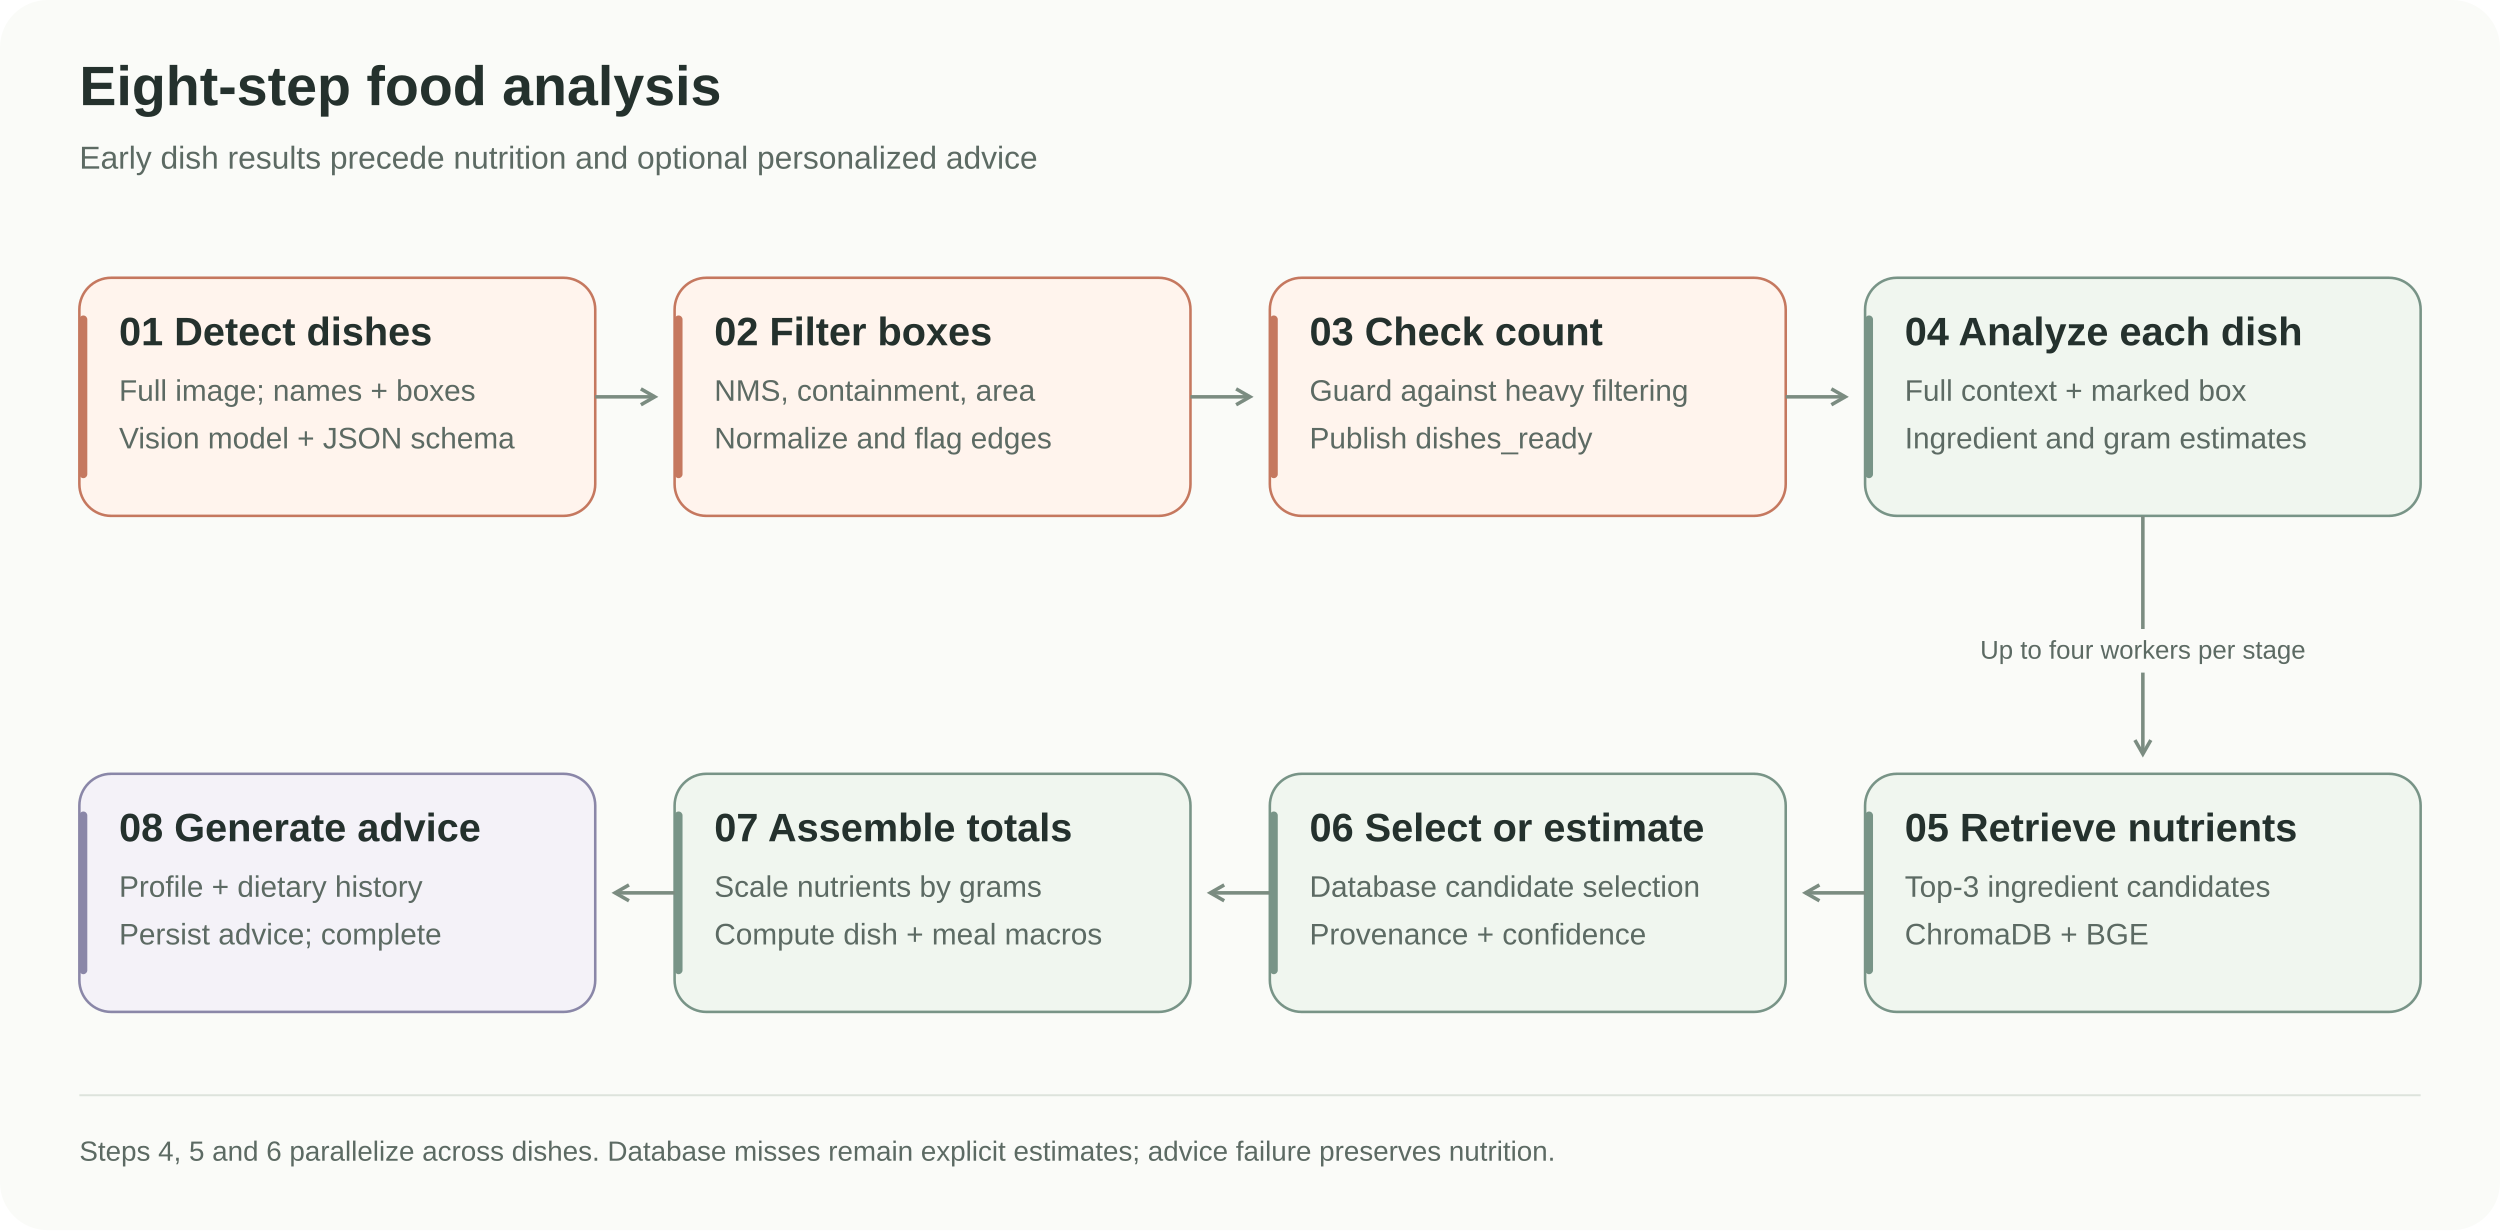
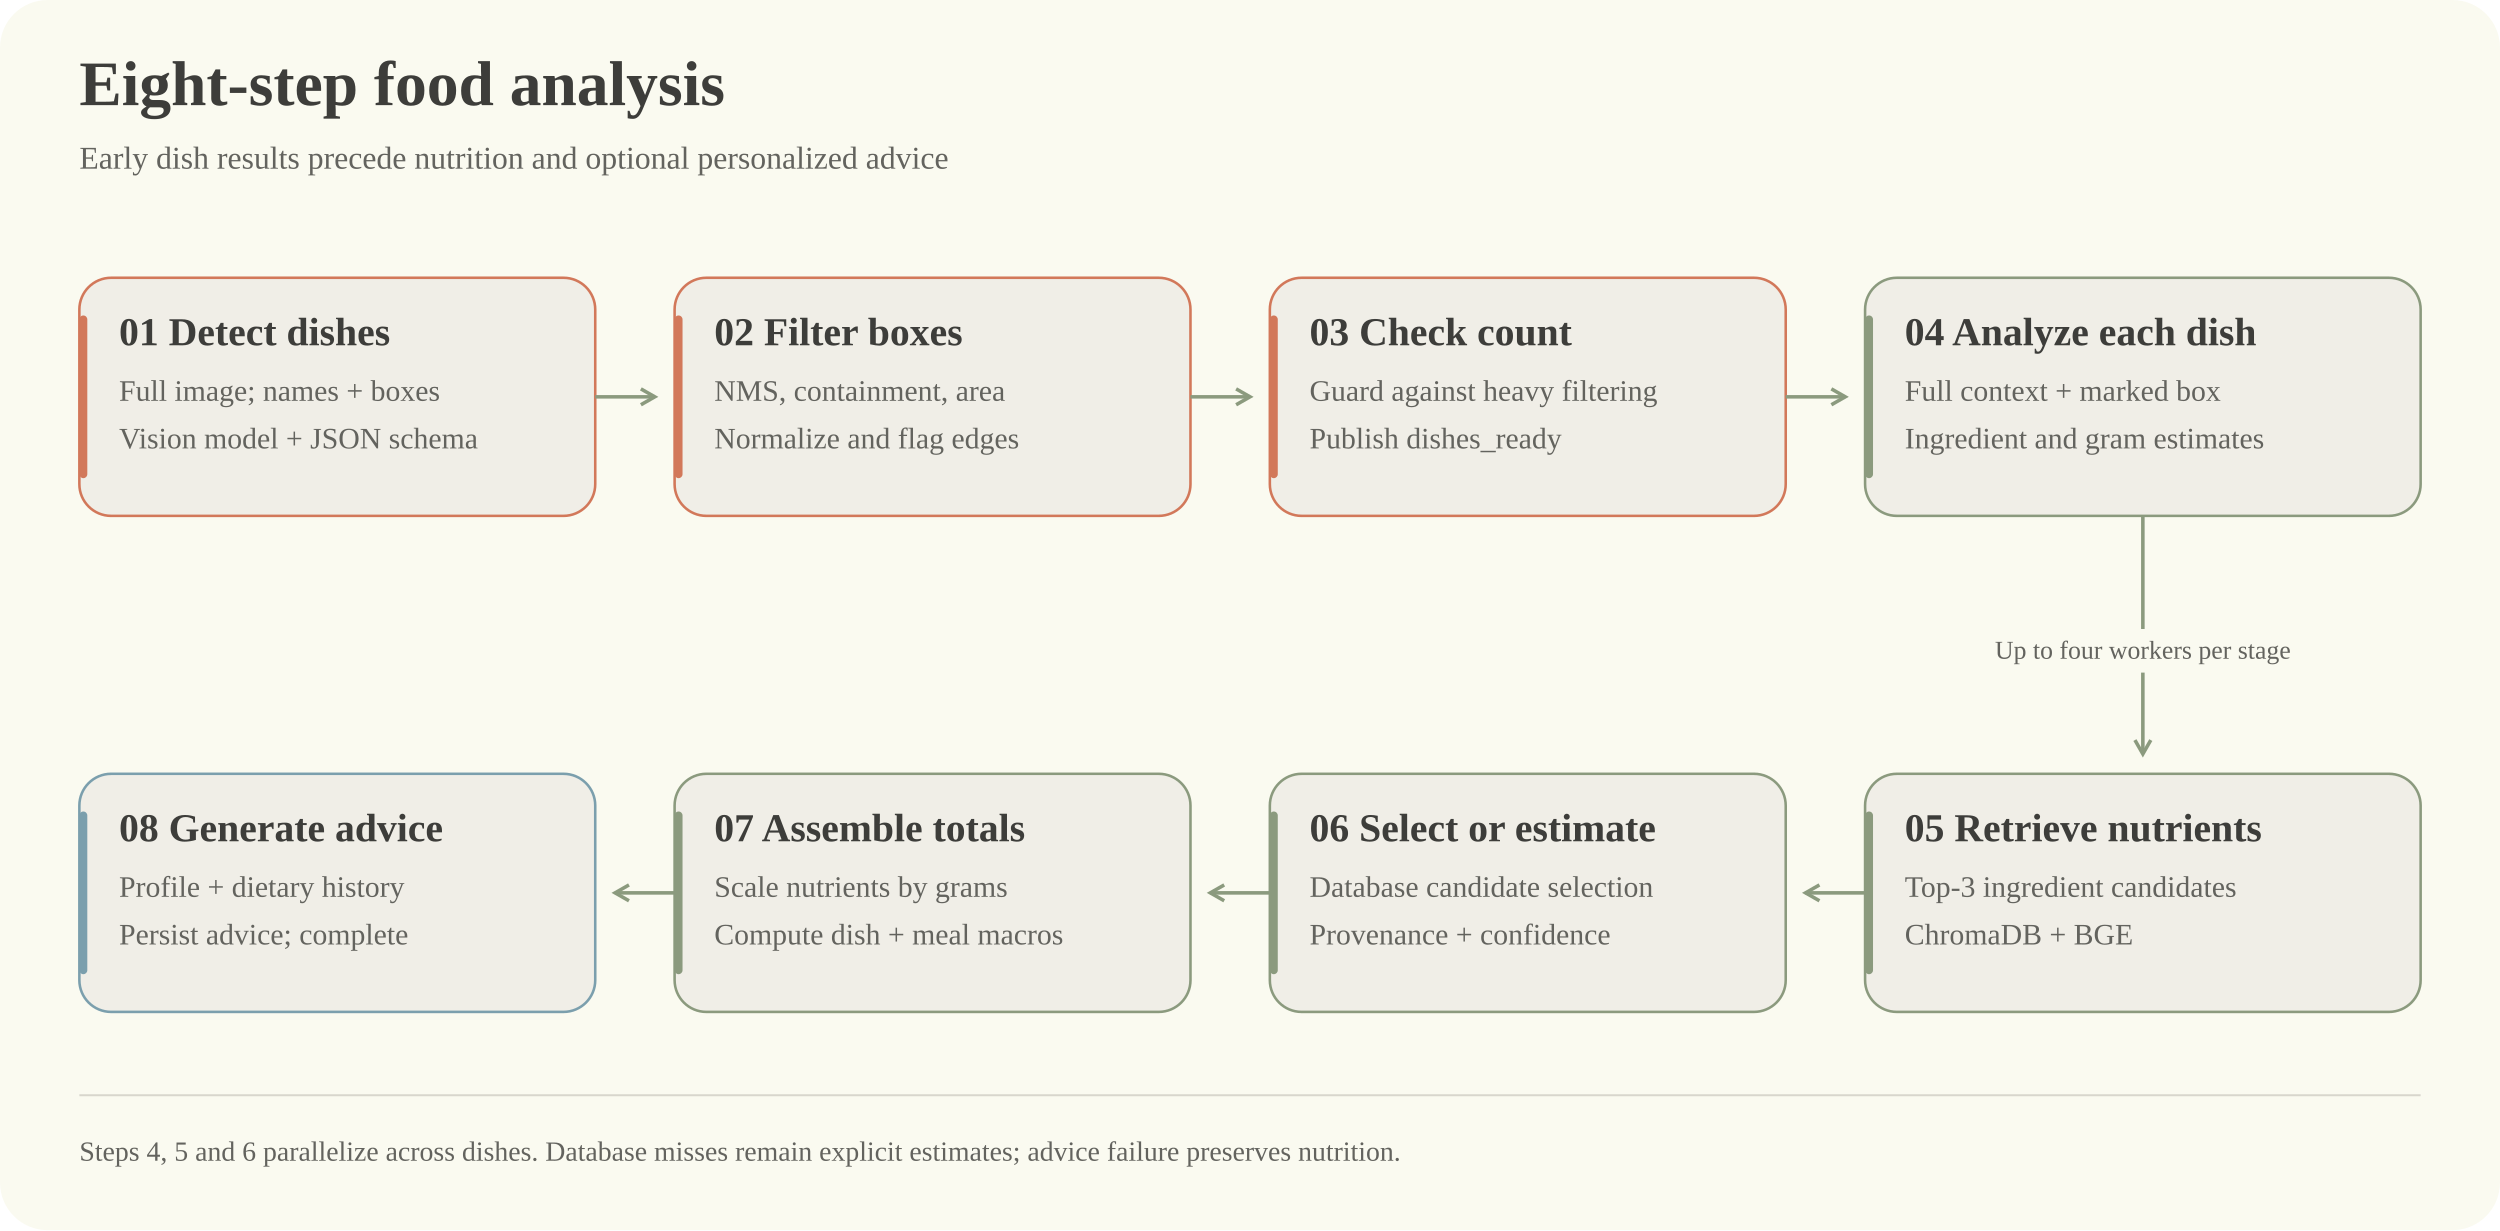
- <svg xmlns="http://www.w3.org/2000/svg" width="1260" height="620" viewBox="0 0 1260 620" content="&lt;mxGraphModel adaptiveColors=&quot;auto&quot; grid=&quot;1&quot; gridSize=&quot;10&quot; page=&quot;1&quot; pageWidth=&quot;1260&quot; pageHeight=&quot;620&quot; background=&quot;#fafbf8&quot;&gt;&lt;root&gt;&lt;mxCell id=&quot;0&quot; /&gt;&lt;mxCell id=&quot;1&quot; parent=&quot;0&quot; /&gt;&lt;mxCell id=&quot;s1&quot; value=&quot;&amp;lt;b&amp;gt;01  Detect dishes&amp;lt;/b&amp;gt;&amp;lt;br/&amp;gt;Full image; names + boxes&amp;lt;br/&amp;gt;Vision model + JSON schema&quot; parent=&quot;1&quot; vertex=&quot;1&quot; style=&quot;rounded=1;whiteSpace=wrap;html=1;fillColor=#fff4ed;strokeColor=#c5785f;fontColor=#24312d;fontSize=16;align=left;verticalAlign=middle;spacing=20;&quot;&gt;&lt;mxGeometry as=&quot;geometry&quot; x=&quot;40&quot; y=&quot;140&quot; width=&quot;260&quot; height=&quot;120&quot; /&gt;&lt;/mxCell&gt;&lt;mxCell id=&quot;s2&quot; value=&quot;&amp;lt;b&amp;gt;02  Filter boxes&amp;lt;/b&amp;gt;&amp;lt;br/&amp;gt;NMS, containment, area&amp;lt;br/&amp;gt;Normalize and flag edges&quot; parent=&quot;1&quot; vertex=&quot;1&quot; style=&quot;rounded=1;whiteSpace=wrap;html=1;fillColor=#fff4ed;strokeColor=#c5785f;fontColor=#24312d;fontSize=16;align=left;verticalAlign=middle;spacing=20;&quot;&gt;&lt;mxGeometry as=&quot;geometry&quot; x=&quot;340&quot; y=&quot;140&quot; width=&quot;260&quot; height=&quot;120&quot; /&gt;&lt;/mxCell&gt;&lt;mxCell id=&quot;s3&quot; value=&quot;&amp;lt;b&amp;gt;03  Check count&amp;lt;/b&amp;gt;&amp;lt;br/&amp;gt;Guard against heavy filtering&amp;lt;br/&amp;gt;Publish dishes_ready&quot; parent=&quot;1&quot; vertex=&quot;1&quot; style=&quot;rounded=1;whiteSpace=wrap;html=1;fillColor=#fff4ed;strokeColor=#c5785f;fontColor=#24312d;fontSize=16;align=left;verticalAlign=middle;spacing=20;&quot;&gt;&lt;mxGeometry as=&quot;geometry&quot; x=&quot;640&quot; y=&quot;140&quot; width=&quot;260&quot; height=&quot;120&quot; /&gt;&lt;/mxCell&gt;&lt;mxCell id=&quot;s4&quot; value=&quot;&amp;lt;b&amp;gt;04  Analyze each dish&amp;lt;/b&amp;gt;&amp;lt;br/&amp;gt;Full context + marked box&amp;lt;br/&amp;gt;Ingredient and gram estimates&quot; parent=&quot;1&quot; vertex=&quot;1&quot; style=&quot;rounded=1;whiteSpace=wrap;html=1;fillColor=#f0f6ef;strokeColor=#789487;fontColor=#24312d;fontSize=16;align=left;verticalAlign=middle;spacing=20;&quot;&gt;&lt;mxGeometry as=&quot;geometry&quot; x=&quot;940&quot; y=&quot;140&quot; width=&quot;280&quot; height=&quot;120&quot; /&gt;&lt;/mxCell&gt;&lt;mxCell id=&quot;s5&quot; value=&quot;&amp;lt;b&amp;gt;05  Retrieve nutrients&amp;lt;/b&amp;gt;&amp;lt;br/&amp;gt;Top-3 ingredient candidates&amp;lt;br/&amp;gt;ChromaDB + BGE&quot; parent=&quot;1&quot; vertex=&quot;1&quot; style=&quot;rounded=1;whiteSpace=wrap;html=1;fillColor=#f0f6ef;strokeColor=#789487;fontColor=#24312d;fontSize=16;align=left;verticalAlign=middle;spacing=20;&quot;&gt;&lt;mxGeometry as=&quot;geometry&quot; x=&quot;940&quot; y=&quot;390&quot; width=&quot;280&quot; height=&quot;120&quot; /&gt;&lt;/mxCell&gt;&lt;mxCell id=&quot;s6&quot; value=&quot;&amp;lt;b&amp;gt;06  Select or estimate&amp;lt;/b&amp;gt;&amp;lt;br/&amp;gt;Database candidate selection&amp;lt;br/&amp;gt;Provenance + confidence&quot; parent=&quot;1&quot; vertex=&quot;1&quot; style=&quot;rounded=1;whiteSpace=wrap;html=1;fillColor=#f0f6ef;strokeColor=#789487;fontColor=#24312d;fontSize=16;align=left;verticalAlign=middle;spacing=20;&quot;&gt;&lt;mxGeometry as=&quot;geometry&quot; x=&quot;640&quot; y=&quot;390&quot; width=&quot;260&quot; height=&quot;120&quot; /&gt;&lt;/mxCell&gt;&lt;mxCell id=&quot;s7&quot; value=&quot;&amp;lt;b&amp;gt;07  Assemble totals&amp;lt;/b&amp;gt;&amp;lt;br/&amp;gt;Scale nutrients by grams&amp;lt;br/&amp;gt;Compute dish + meal macros&quot; parent=&quot;1&quot; vertex=&quot;1&quot; style=&quot;rounded=1;whiteSpace=wrap;html=1;fillColor=#f0f6ef;strokeColor=#789487;fontColor=#24312d;fontSize=16;align=left;verticalAlign=middle;spacing=20;&quot;&gt;&lt;mxGeometry as=&quot;geometry&quot; x=&quot;340&quot; y=&quot;390&quot; width=&quot;260&quot; height=&quot;120&quot; /&gt;&lt;/mxCell&gt;&lt;mxCell id=&quot;s8&quot; value=&quot;&amp;lt;b&amp;gt;08  Generate advice&amp;lt;/b&amp;gt;&amp;lt;br/&amp;gt;Profile + dietary history&amp;lt;br/&amp;gt;Persist advice; complete&quot; parent=&quot;1&quot; vertex=&quot;1&quot; style=&quot;rounded=1;whiteSpace=wrap;html=1;fillColor=#f4f2f8;strokeColor=#8a87a8;fontColor=#24312d;fontSize=16;align=left;verticalAlign=middle;spacing=20;&quot;&gt;&lt;mxGeometry as=&quot;geometry&quot; x=&quot;40&quot; y=&quot;390&quot; width=&quot;260&quot; height=&quot;120&quot; /&gt;&lt;/mxCell&gt;&lt;mxCell id=&quot;e0&quot; value=&quot;&quot; parent=&quot;1&quot; edge=&quot;1&quot; source=&quot;s1&quot; target=&quot;s2&quot; style=&quot;edgeStyle=orthogonalEdgeStyle;rounded=1;html=1;strokeColor=#7b8c81;fontColor=#5c6a63;fontSize=13;&quot;&gt;&lt;mxGeometry as=&quot;geometry&quot; relative=&quot;1&quot; /&gt;&lt;/mxCell&gt;&lt;mxCell id=&quot;e1&quot; value=&quot;&quot; parent=&quot;1&quot; edge=&quot;1&quot; source=&quot;s2&quot; target=&quot;s3&quot; style=&quot;edgeStyle=orthogonalEdgeStyle;rounded=1;html=1;strokeColor=#7b8c81;fontColor=#5c6a63;fontSize=13;&quot;&gt;&lt;mxGeometry as=&quot;geometry&quot; relative=&quot;1&quot; /&gt;&lt;/mxCell&gt;&lt;mxCell id=&quot;e2&quot; value=&quot;&quot; parent=&quot;1&quot; edge=&quot;1&quot; source=&quot;s3&quot; target=&quot;s4&quot; style=&quot;edgeStyle=orthogonalEdgeStyle;rounded=1;html=1;strokeColor=#7b8c81;fontColor=#5c6a63;fontSize=13;&quot;&gt;&lt;mxGeometry as=&quot;geometry&quot; relative=&quot;1&quot; /&gt;&lt;/mxCell&gt;&lt;mxCell id=&quot;e3&quot; value=&quot;Up to four workers per stage&quot; parent=&quot;1&quot; edge=&quot;1&quot; source=&quot;s4&quot; target=&quot;s5&quot; style=&quot;edgeStyle=orthogonalEdgeStyle;rounded=1;html=1;strokeColor=#7b8c81;fontColor=#5c6a63;fontSize=13;&quot;&gt;&lt;mxGeometry as=&quot;geometry&quot; relative=&quot;1&quot; /&gt;&lt;/mxCell&gt;&lt;mxCell id=&quot;e4&quot; value=&quot;&quot; parent=&quot;1&quot; edge=&quot;1&quot; source=&quot;s5&quot; target=&quot;s6&quot; style=&quot;edgeStyle=orthogonalEdgeStyle;rounded=1;html=1;strokeColor=#7b8c81;fontColor=#5c6a63;fontSize=13;&quot;&gt;&lt;mxGeometry as=&quot;geometry&quot; relative=&quot;1&quot; /&gt;&lt;/mxCell&gt;&lt;mxCell id=&quot;e5&quot; value=&quot;&quot; parent=&quot;1&quot; edge=&quot;1&quot; source=&quot;s6&quot; target=&quot;s7&quot; style=&quot;edgeStyle=orthogonalEdgeStyle;rounded=1;html=1;strokeColor=#7b8c81;fontColor=#5c6a63;fontSize=13;&quot;&gt;&lt;mxGeometry as=&quot;geometry&quot; relative=&quot;1&quot; /&gt;&lt;/mxCell&gt;&lt;mxCell id=&quot;e6&quot; value=&quot;&quot; parent=&quot;1&quot; edge=&quot;1&quot; source=&quot;s7&quot; target=&quot;s8&quot; style=&quot;edgeStyle=orthogonalEdgeStyle;rounded=1;html=1;strokeColor=#7b8c81;fontColor=#5c6a63;fontSize=13;&quot;&gt;&lt;mxGeometry as=&quot;geometry&quot; relative=&quot;1&quot; /&gt;&lt;/mxCell&gt;&lt;/root&gt;&lt;/mxGraphModel&gt;" role="img" aria-labelledby="title desc">
+ <svg xmlns="http://www.w3.org/2000/svg" width="1260" height="620" viewBox="0 0 1260 620" content="&lt;mxGraphModel adaptiveColors=&quot;auto&quot; grid=&quot;1&quot; gridSize=&quot;10&quot; page=&quot;1&quot; pageWidth=&quot;1260&quot; pageHeight=&quot;620&quot; background=&quot;#fafaf0&quot;&gt;&lt;root&gt;&lt;mxCell id=&quot;0&quot; /&gt;&lt;mxCell id=&quot;1&quot; parent=&quot;0&quot; /&gt;&lt;mxCell id=&quot;s1&quot; value=&quot;&amp;lt;b&amp;gt;01  Detect dishes&amp;lt;/b&amp;gt;&amp;lt;br/&amp;gt;Full image; names + boxes&amp;lt;br/&amp;gt;Vision model + JSON schema&quot; parent=&quot;1&quot; vertex=&quot;1&quot; style=&quot;rounded=1;whiteSpace=wrap;html=1;fillColor=#f0eee7;strokeColor=#d2785a;fontColor=#3d3d3a;fontSize=16;fontFamily=Georgia;align=left;verticalAlign=middle;spacing=20;&quot;&gt;&lt;mxGeometry as=&quot;geometry&quot; x=&quot;40&quot; y=&quot;140&quot; width=&quot;260&quot; height=&quot;120&quot; /&gt;&lt;/mxCell&gt;&lt;mxCell id=&quot;s2&quot; value=&quot;&amp;lt;b&amp;gt;02  Filter boxes&amp;lt;/b&amp;gt;&amp;lt;br/&amp;gt;NMS, containment, area&amp;lt;br/&amp;gt;Normalize and flag edges&quot; parent=&quot;1&quot; vertex=&quot;1&quot; style=&quot;rounded=1;whiteSpace=wrap;html=1;fillColor=#f0eee7;strokeColor=#d2785a;fontColor=#3d3d3a;fontSize=16;fontFamily=Georgia;align=left;verticalAlign=middle;spacing=20;&quot;&gt;&lt;mxGeometry as=&quot;geometry&quot; x=&quot;340&quot; y=&quot;140&quot; width=&quot;260&quot; height=&quot;120&quot; /&gt;&lt;/mxCell&gt;&lt;mxCell id=&quot;s3&quot; value=&quot;&amp;lt;b&amp;gt;03  Check count&amp;lt;/b&amp;gt;&amp;lt;br/&amp;gt;Guard against heavy filtering&amp;lt;br/&amp;gt;Publish dishes_ready&quot; parent=&quot;1&quot; vertex=&quot;1&quot; style=&quot;rounded=1;whiteSpace=wrap;html=1;fillColor=#f0eee7;strokeColor=#d2785a;fontColor=#3d3d3a;fontSize=16;fontFamily=Georgia;align=left;verticalAlign=middle;spacing=20;&quot;&gt;&lt;mxGeometry as=&quot;geometry&quot; x=&quot;640&quot; y=&quot;140&quot; width=&quot;260&quot; height=&quot;120&quot; /&gt;&lt;/mxCell&gt;&lt;mxCell id=&quot;s4&quot; value=&quot;&amp;lt;b&amp;gt;04  Analyze each dish&amp;lt;/b&amp;gt;&amp;lt;br/&amp;gt;Full context + marked box&amp;lt;br/&amp;gt;Ingredient and gram estimates&quot; parent=&quot;1&quot; vertex=&quot;1&quot; style=&quot;rounded=1;whiteSpace=wrap;html=1;fillColor=#f0eee7;strokeColor=#8b9a7e;fontColor=#3d3d3a;fontSize=16;fontFamily=Georgia;align=left;verticalAlign=middle;spacing=20;&quot;&gt;&lt;mxGeometry as=&quot;geometry&quot; x=&quot;940&quot; y=&quot;140&quot; width=&quot;280&quot; height=&quot;120&quot; /&gt;&lt;/mxCell&gt;&lt;mxCell id=&quot;s5&quot; value=&quot;&amp;lt;b&amp;gt;05  Retrieve nutrients&amp;lt;/b&amp;gt;&amp;lt;br/&amp;gt;Top-3 ingredient candidates&amp;lt;br/&amp;gt;ChromaDB + BGE&quot; parent=&quot;1&quot; vertex=&quot;1&quot; style=&quot;rounded=1;whiteSpace=wrap;html=1;fillColor=#f0eee7;strokeColor=#8b9a7e;fontColor=#3d3d3a;fontSize=16;fontFamily=Georgia;align=left;verticalAlign=middle;spacing=20;&quot;&gt;&lt;mxGeometry as=&quot;geometry&quot; x=&quot;940&quot; y=&quot;390&quot; width=&quot;280&quot; height=&quot;120&quot; /&gt;&lt;/mxCell&gt;&lt;mxCell id=&quot;s6&quot; value=&quot;&amp;lt;b&amp;gt;06  Select or estimate&amp;lt;/b&amp;gt;&amp;lt;br/&amp;gt;Database candidate selection&amp;lt;br/&amp;gt;Provenance + confidence&quot; parent=&quot;1&quot; vertex=&quot;1&quot; style=&quot;rounded=1;whiteSpace=wrap;html=1;fillColor=#f0eee7;strokeColor=#8b9a7e;fontColor=#3d3d3a;fontSize=16;fontFamily=Georgia;align=left;verticalAlign=middle;spacing=20;&quot;&gt;&lt;mxGeometry as=&quot;geometry&quot; x=&quot;640&quot; y=&quot;390&quot; width=&quot;260&quot; height=&quot;120&quot; /&gt;&lt;/mxCell&gt;&lt;mxCell id=&quot;s7&quot; value=&quot;&amp;lt;b&amp;gt;07  Assemble totals&amp;lt;/b&amp;gt;&amp;lt;br/&amp;gt;Scale nutrients by grams&amp;lt;br/&amp;gt;Compute dish + meal macros&quot; parent=&quot;1&quot; vertex=&quot;1&quot; style=&quot;rounded=1;whiteSpace=wrap;html=1;fillColor=#f0eee7;strokeColor=#8b9a7e;fontColor=#3d3d3a;fontSize=16;fontFamily=Georgia;align=left;verticalAlign=middle;spacing=20;&quot;&gt;&lt;mxGeometry as=&quot;geometry&quot; x=&quot;340&quot; y=&quot;390&quot; width=&quot;260&quot; height=&quot;120&quot; /&gt;&lt;/mxCell&gt;&lt;mxCell id=&quot;s8&quot; value=&quot;&amp;lt;b&amp;gt;08  Generate advice&amp;lt;/b&amp;gt;&amp;lt;br/&amp;gt;Profile + dietary history&amp;lt;br/&amp;gt;Persist advice; complete&quot; parent=&quot;1&quot; vertex=&quot;1&quot; style=&quot;rounded=1;whiteSpace=wrap;html=1;fillColor=#f0eee7;strokeColor=#7b9fad;fontColor=#3d3d3a;fontSize=16;fontFamily=Georgia;align=left;verticalAlign=middle;spacing=20;&quot;&gt;&lt;mxGeometry as=&quot;geometry&quot; x=&quot;40&quot; y=&quot;390&quot; width=&quot;260&quot; height=&quot;120&quot; /&gt;&lt;/mxCell&gt;&lt;mxCell id=&quot;e0&quot; value=&quot;&quot; parent=&quot;1&quot; edge=&quot;1&quot; source=&quot;s1&quot; target=&quot;s2&quot; style=&quot;edgeStyle=orthogonalEdgeStyle;rounded=1;html=1;strokeColor=#8b9a7e;fontColor=#63635e;fontSize=13;fontFamily=Georgia;&quot;&gt;&lt;mxGeometry as=&quot;geometry&quot; relative=&quot;1&quot; /&gt;&lt;/mxCell&gt;&lt;mxCell id=&quot;e1&quot; value=&quot;&quot; parent=&quot;1&quot; edge=&quot;1&quot; source=&quot;s2&quot; target=&quot;s3&quot; style=&quot;edgeStyle=orthogonalEdgeStyle;rounded=1;html=1;strokeColor=#8b9a7e;fontColor=#63635e;fontSize=13;fontFamily=Georgia;&quot;&gt;&lt;mxGeometry as=&quot;geometry&quot; relative=&quot;1&quot; /&gt;&lt;/mxCell&gt;&lt;mxCell id=&quot;e2&quot; value=&quot;&quot; parent=&quot;1&quot; edge=&quot;1&quot; source=&quot;s3&quot; target=&quot;s4&quot; style=&quot;edgeStyle=orthogonalEdgeStyle;rounded=1;html=1;strokeColor=#8b9a7e;fontColor=#63635e;fontSize=13;fontFamily=Georgia;&quot;&gt;&lt;mxGeometry as=&quot;geometry&quot; relative=&quot;1&quot; /&gt;&lt;/mxCell&gt;&lt;mxCell id=&quot;e3&quot; value=&quot;Up to four workers per stage&quot; parent=&quot;1&quot; edge=&quot;1&quot; source=&quot;s4&quot; target=&quot;s5&quot; style=&quot;edgeStyle=orthogonalEdgeStyle;rounded=1;html=1;strokeColor=#8b9a7e;fontColor=#63635e;fontSize=13;fontFamily=Georgia;&quot;&gt;&lt;mxGeometry as=&quot;geometry&quot; relative=&quot;1&quot; /&gt;&lt;/mxCell&gt;&lt;mxCell id=&quot;e4&quot; value=&quot;&quot; parent=&quot;1&quot; edge=&quot;1&quot; source=&quot;s5&quot; target=&quot;s6&quot; style=&quot;edgeStyle=orthogonalEdgeStyle;rounded=1;html=1;strokeColor=#8b9a7e;fontColor=#63635e;fontSize=13;fontFamily=Georgia;&quot;&gt;&lt;mxGeometry as=&quot;geometry&quot; relative=&quot;1&quot; /&gt;&lt;/mxCell&gt;&lt;mxCell id=&quot;e5&quot; value=&quot;&quot; parent=&quot;1&quot; edge=&quot;1&quot; source=&quot;s6&quot; target=&quot;s7&quot; style=&quot;edgeStyle=orthogonalEdgeStyle;rounded=1;html=1;strokeColor=#8b9a7e;fontColor=#63635e;fontSize=13;fontFamily=Georgia;&quot;&gt;&lt;mxGeometry as=&quot;geometry&quot; relative=&quot;1&quot; /&gt;&lt;/mxCell&gt;&lt;mxCell id=&quot;e6&quot; value=&quot;&quot; parent=&quot;1&quot; edge=&quot;1&quot; source=&quot;s7&quot; target=&quot;s8&quot; style=&quot;edgeStyle=orthogonalEdgeStyle;rounded=1;html=1;strokeColor=#8b9a7e;fontColor=#63635e;fontSize=13;fontFamily=Georgia;&quot;&gt;&lt;mxGeometry as=&quot;geometry&quot; relative=&quot;1&quot; /&gt;&lt;/mxCell&gt;&lt;/root&gt;&lt;/mxGraphModel&gt;" role="img" aria-labelledby="title desc">
+   <style>@media(prefers-reduced-motion:reduce){.motion{display:none}}</style>
  <defs>
    <marker id="arrow" markerWidth="10" markerHeight="10" refX="8" refY="5" orient="auto-start-reverse" markerUnits="userSpaceOnUse">
-       <path d="M1 1 L8 5 L1 9" fill="none" stroke="#7b8c81" stroke-width="1.8" />
+       <path d="M1 1 L8 5 L1 9" fill="none" stroke="#8b9a7e" stroke-width="1.8" />
    </marker>
  </defs>
-   <rect width="1260" height="620" rx="24" fill="#fafbf8" />
-   <g font-family="Arial, Helvetica, sans-serif">
-     <text x="40" y="53" font-size="28" font-weight="700" fill="#24312d">Eight-step food analysis</text>
-     <text x="40" y="85" font-size="16" fill="#5c6a63">Early dish results precede nutrition and optional personalized advice</text>
-     <rect x="40" y="140" width="260" height="120" rx="16" fill="#fff4ed" stroke="#c5785f" stroke-width="1.3" />
-     <rect x="40" y="159" width="4" height="82" rx="2" fill="#c5785f" />
-     <text x="60" y="174" font-size="20" font-weight="700" fill="#24312d">01  Detect dishes</text>
-     <text x="60" y="202" font-size="15" fill="#5c6a63">Full image; names + boxes</text>
-     <text x="60" y="226" font-size="15" fill="#5c6a63">Vision model + JSON schema</text>
-     <rect x="340" y="140" width="260" height="120" rx="16" fill="#fff4ed" stroke="#c5785f" stroke-width="1.3" />
-     <rect x="340" y="159" width="4" height="82" rx="2" fill="#c5785f" />
-     <text x="360" y="174" font-size="20" font-weight="700" fill="#24312d">02  Filter boxes</text>
-     <text x="360" y="202" font-size="15" fill="#5c6a63">NMS, containment, area</text>
-     <text x="360" y="226" font-size="15" fill="#5c6a63">Normalize and flag edges</text>
-     <rect x="640" y="140" width="260" height="120" rx="16" fill="#fff4ed" stroke="#c5785f" stroke-width="1.3" />
-     <rect x="640" y="159" width="4" height="82" rx="2" fill="#c5785f" />
-     <text x="660" y="174" font-size="20" font-weight="700" fill="#24312d">03  Check count</text>
-     <text x="660" y="202" font-size="15" fill="#5c6a63">Guard against heavy filtering</text>
-     <text x="660" y="226" font-size="15" fill="#5c6a63">Publish dishes_ready</text>
-     <rect x="940" y="140" width="280" height="120" rx="16" fill="#f0f6ef" stroke="#789487" stroke-width="1.3" />
-     <rect x="940" y="159" width="4" height="82" rx="2" fill="#789487" />
-     <text x="960" y="174" font-size="20" font-weight="700" fill="#24312d">04  Analyze each dish</text>
-     <text x="960" y="202" font-size="15" fill="#5c6a63">Full context + marked box</text>
-     <text x="960" y="226" font-size="15" fill="#5c6a63">Ingredient and gram estimates</text>
-     <rect x="940" y="390" width="280" height="120" rx="16" fill="#f0f6ef" stroke="#789487" stroke-width="1.3" />
-     <rect x="940" y="409" width="4" height="82" rx="2" fill="#789487" />
-     <text x="960" y="424" font-size="20" font-weight="700" fill="#24312d">05  Retrieve nutrients</text>
-     <text x="960" y="452" font-size="15" fill="#5c6a63">Top-3 ingredient candidates</text>
-     <text x="960" y="476" font-size="15" fill="#5c6a63">ChromaDB + BGE</text>
-     <rect x="640" y="390" width="260" height="120" rx="16" fill="#f0f6ef" stroke="#789487" stroke-width="1.3" />
-     <rect x="640" y="409" width="4" height="82" rx="2" fill="#789487" />
-     <text x="660" y="424" font-size="20" font-weight="700" fill="#24312d">06  Select or estimate</text>
-     <text x="660" y="452" font-size="15" fill="#5c6a63">Database candidate selection</text>
-     <text x="660" y="476" font-size="15" fill="#5c6a63">Provenance + confidence</text>
-     <rect x="340" y="390" width="260" height="120" rx="16" fill="#f0f6ef" stroke="#789487" stroke-width="1.3" />
-     <rect x="340" y="409" width="4" height="82" rx="2" fill="#789487" />
-     <text x="360" y="424" font-size="20" font-weight="700" fill="#24312d">07  Assemble totals</text>
-     <text x="360" y="452" font-size="15" fill="#5c6a63">Scale nutrients by grams</text>
-     <text x="360" y="476" font-size="15" fill="#5c6a63">Compute dish + meal macros</text>
-     <rect x="40" y="390" width="260" height="120" rx="16" fill="#f4f2f8" stroke="#8a87a8" stroke-width="1.3" />
-     <rect x="40" y="409" width="4" height="82" rx="2" fill="#8a87a8" />
-     <text x="60" y="424" font-size="20" font-weight="700" fill="#24312d">08  Generate advice</text>
-     <text x="60" y="452" font-size="15" fill="#5c6a63">Profile + dietary history</text>
-     <text x="60" y="476" font-size="15" fill="#5c6a63">Persist advice; complete</text>
-     <polyline points="300,200 330,200" fill="none" stroke="#7b8c81" stroke-width="1.8" stroke-linejoin="round" marker-end="url(#arrow)" />
-     <polyline points="600,200 630,200" fill="none" stroke="#7b8c81" stroke-width="1.8" stroke-linejoin="round" marker-end="url(#arrow)" />
-     <polyline points="900,200 930,200" fill="none" stroke="#7b8c81" stroke-width="1.8" stroke-linejoin="round" marker-end="url(#arrow)" />
-     <polyline points="1080,260 1080,380" fill="none" stroke="#7b8c81" stroke-width="1.8" stroke-linejoin="round" marker-end="url(#arrow)" />
-     <rect x="969.8" y="317" width="220.4" height="22" rx="5" fill="#fafbf8" />
-     <text x="1080" y="332" text-anchor="middle" font-size="13" fill="#5c6a63">Up to four workers per stage</text>
-     <polyline points="940,450 910,450" fill="none" stroke="#7b8c81" stroke-width="1.8" stroke-linejoin="round" marker-end="url(#arrow)" />
-     <polyline points="640,450 610,450" fill="none" stroke="#7b8c81" stroke-width="1.8" stroke-linejoin="round" marker-end="url(#arrow)" />
-     <polyline points="340,450 310,450" fill="none" stroke="#7b8c81" stroke-width="1.8" stroke-linejoin="round" marker-end="url(#arrow)" />
-     <line x1="40" y1="552" x2="1220" y2="552" stroke="#dde3dc" />
-     <text x="40" y="585" font-size="14" fill="#5c6a63">Steps 4, 5 and 6 parallelize across dishes. Database misses remain explicit estimates; advice failure preserves nutrition.</text>
+   <rect width="1260" height="620" rx="24" fill="#fafaf0" />
+   <g font-family="Georgia, Times New Roman, serif">
+     <text x="40" y="53" font-size="32" font-weight="700" fill="#3d3d3a">Eight-step food analysis</text>
+     <text x="40" y="85" font-size="16" fill="#63635e">Early dish results precede nutrition and optional personalized advice</text>
+     <rect x="40" y="140" width="260" height="120" rx="16" fill="#f0eee7" stroke="#d2785a" stroke-width="1.3" />
+     <rect x="40" y="159" width="4" height="82" rx="2" fill="#d2785a" />
+     <text x="60" y="174" font-size="20" font-weight="700" fill="#3d3d3a">01  Detect dishes</text>
+     <text x="60" y="202" font-size="15" fill="#63635e">Full image; names + boxes</text>
+     <text x="60" y="226" font-size="15" fill="#63635e">Vision model + JSON schema</text>
+     <rect x="340" y="140" width="260" height="120" rx="16" fill="#f0eee7" stroke="#d2785a" stroke-width="1.3" />
+     <rect x="340" y="159" width="4" height="82" rx="2" fill="#d2785a" />
+     <text x="360" y="174" font-size="20" font-weight="700" fill="#3d3d3a">02  Filter boxes</text>
+     <text x="360" y="202" font-size="15" fill="#63635e">NMS, containment, area</text>
+     <text x="360" y="226" font-size="15" fill="#63635e">Normalize and flag edges</text>
+     <rect x="640" y="140" width="260" height="120" rx="16" fill="#f0eee7" stroke="#d2785a" stroke-width="1.3" />
+     <rect x="640" y="159" width="4" height="82" rx="2" fill="#d2785a" />
+     <text x="660" y="174" font-size="20" font-weight="700" fill="#3d3d3a">03  Check count</text>
+     <text x="660" y="202" font-size="15" fill="#63635e">Guard against heavy filtering</text>
+     <text x="660" y="226" font-size="15" fill="#63635e">Publish dishes_ready</text>
+     <rect x="940" y="140" width="280" height="120" rx="16" fill="#f0eee7" stroke="#8b9a7e" stroke-width="1.3" />
+     <rect x="940" y="159" width="4" height="82" rx="2" fill="#8b9a7e" />
+     <text x="960" y="174" font-size="20" font-weight="700" fill="#3d3d3a">04  Analyze each dish</text>
+     <text x="960" y="202" font-size="15" fill="#63635e">Full context + marked box</text>
+     <text x="960" y="226" font-size="15" fill="#63635e">Ingredient and gram estimates</text>
+     <rect x="940" y="390" width="280" height="120" rx="16" fill="#f0eee7" stroke="#8b9a7e" stroke-width="1.3" />
+     <rect x="940" y="409" width="4" height="82" rx="2" fill="#8b9a7e" />
+     <text x="960" y="424" font-size="20" font-weight="700" fill="#3d3d3a">05  Retrieve nutrients</text>
+     <text x="960" y="452" font-size="15" fill="#63635e">Top-3 ingredient candidates</text>
+     <text x="960" y="476" font-size="15" fill="#63635e">ChromaDB + BGE</text>
+     <rect x="640" y="390" width="260" height="120" rx="16" fill="#f0eee7" stroke="#8b9a7e" stroke-width="1.3" />
+     <rect x="640" y="409" width="4" height="82" rx="2" fill="#8b9a7e" />
+     <text x="660" y="424" font-size="20" font-weight="700" fill="#3d3d3a">06  Select or estimate</text>
+     <text x="660" y="452" font-size="15" fill="#63635e">Database candidate selection</text>
+     <text x="660" y="476" font-size="15" fill="#63635e">Provenance + confidence</text>
+     <rect x="340" y="390" width="260" height="120" rx="16" fill="#f0eee7" stroke="#8b9a7e" stroke-width="1.3" />
+     <rect x="340" y="409" width="4" height="82" rx="2" fill="#8b9a7e" />
+     <text x="360" y="424" font-size="20" font-weight="700" fill="#3d3d3a">07  Assemble totals</text>
+     <text x="360" y="452" font-size="15" fill="#63635e">Scale nutrients by grams</text>
+     <text x="360" y="476" font-size="15" fill="#63635e">Compute dish + meal macros</text>
+     <rect x="40" y="390" width="260" height="120" rx="16" fill="#f0eee7" stroke="#7b9fad" stroke-width="1.3" />
+     <rect x="40" y="409" width="4" height="82" rx="2" fill="#7b9fad" />
+     <text x="60" y="424" font-size="20" font-weight="700" fill="#3d3d3a">08  Generate advice</text>
+     <text x="60" y="452" font-size="15" fill="#63635e">Profile + dietary history</text>
+     <text x="60" y="476" font-size="15" fill="#63635e">Persist advice; complete</text>
+     <polyline points="300,200 330,200" fill="none" stroke="#8b9a7e" stroke-width="1.8" stroke-linejoin="round" marker-end="url(#arrow)" />
+     <circle class="motion" r="3.5" fill="#d2785a" opacity="0">
+       <animate attributeName="opacity" values="0;0.8;0" dur="8s" begin="0.0s" repeatCount="indefinite" />
+       <animateMotion path="M300 200 L330 200" dur="8s" begin="0.0s" repeatCount="indefinite" />
+     </circle>
+     <polyline points="600,200 630,200" fill="none" stroke="#8b9a7e" stroke-width="1.8" stroke-linejoin="round" marker-end="url(#arrow)" />
+     <circle class="motion" r="3.5" fill="#d2785a" opacity="0">
+       <animate attributeName="opacity" values="0;0.8;0" dur="8s" begin="0.8s" repeatCount="indefinite" />
+       <animateMotion path="M600 200 L630 200" dur="8s" begin="0.8s" repeatCount="indefinite" />
+     </circle>
+     <polyline points="900,200 930,200" fill="none" stroke="#8b9a7e" stroke-width="1.8" stroke-linejoin="round" marker-end="url(#arrow)" />
+     <circle class="motion" r="3.5" fill="#d2785a" opacity="0">
+       <animate attributeName="opacity" values="0;0.8;0" dur="8s" begin="1.6s" repeatCount="indefinite" />
+       <animateMotion path="M900 200 L930 200" dur="8s" begin="1.6s" repeatCount="indefinite" />
+     </circle>
+     <polyline points="1080,260 1080,380" fill="none" stroke="#8b9a7e" stroke-width="1.8" stroke-linejoin="round" marker-end="url(#arrow)" />
+     <circle class="motion" r="3.5" fill="#d2785a" opacity="0">
+       <animate attributeName="opacity" values="0;0.8;0" dur="8s" begin="2.4s" repeatCount="indefinite" />
+       <animateMotion path="M1080 260 L1080 380" dur="8s" begin="2.4s" repeatCount="indefinite" />
+     </circle>
+     <rect x="969.8" y="317" width="220.4" height="22" rx="5" fill="#fafaf0" />
+     <text x="1080" y="332" text-anchor="middle" font-size="13" fill="#63635e">Up to four workers per stage</text>
+     <polyline points="940,450 910,450" fill="none" stroke="#8b9a7e" stroke-width="1.8" stroke-linejoin="round" marker-end="url(#arrow)" />
+     <circle class="motion" r="3.5" fill="#d2785a" opacity="0">
+       <animate attributeName="opacity" values="0;0.8;0" dur="8s" begin="3.2s" repeatCount="indefinite" />
+       <animateMotion path="M940 450 L910 450" dur="8s" begin="3.2s" repeatCount="indefinite" />
+     </circle>
+     <polyline points="640,450 610,450" fill="none" stroke="#8b9a7e" stroke-width="1.8" stroke-linejoin="round" marker-end="url(#arrow)" />
+     <circle class="motion" r="3.5" fill="#d2785a" opacity="0">
+       <animate attributeName="opacity" values="0;0.8;0" dur="8s" begin="4.0s" repeatCount="indefinite" />
+       <animateMotion path="M640 450 L610 450" dur="8s" begin="4.0s" repeatCount="indefinite" />
+     </circle>
+     <polyline points="340,450 310,450" fill="none" stroke="#8b9a7e" stroke-width="1.8" stroke-linejoin="round" marker-end="url(#arrow)" />
+     <circle class="motion" r="3.5" fill="#d2785a" opacity="0">
+       <animate attributeName="opacity" values="0;0.8;0" dur="8s" begin="4.8s" repeatCount="indefinite" />
+       <animateMotion path="M340 450 L310 450" dur="8s" begin="4.8s" repeatCount="indefinite" />
+     </circle>
+     <line x1="40" y1="552" x2="1220" y2="552" stroke="#d8d6cd" />
+     <text x="40" y="585" font-size="14" fill="#63635e">Steps 4, 5 and 6 parallelize across dishes. Database misses remain explicit estimates; advice failure preserves nutrition.</text>
  </g>
</svg>
